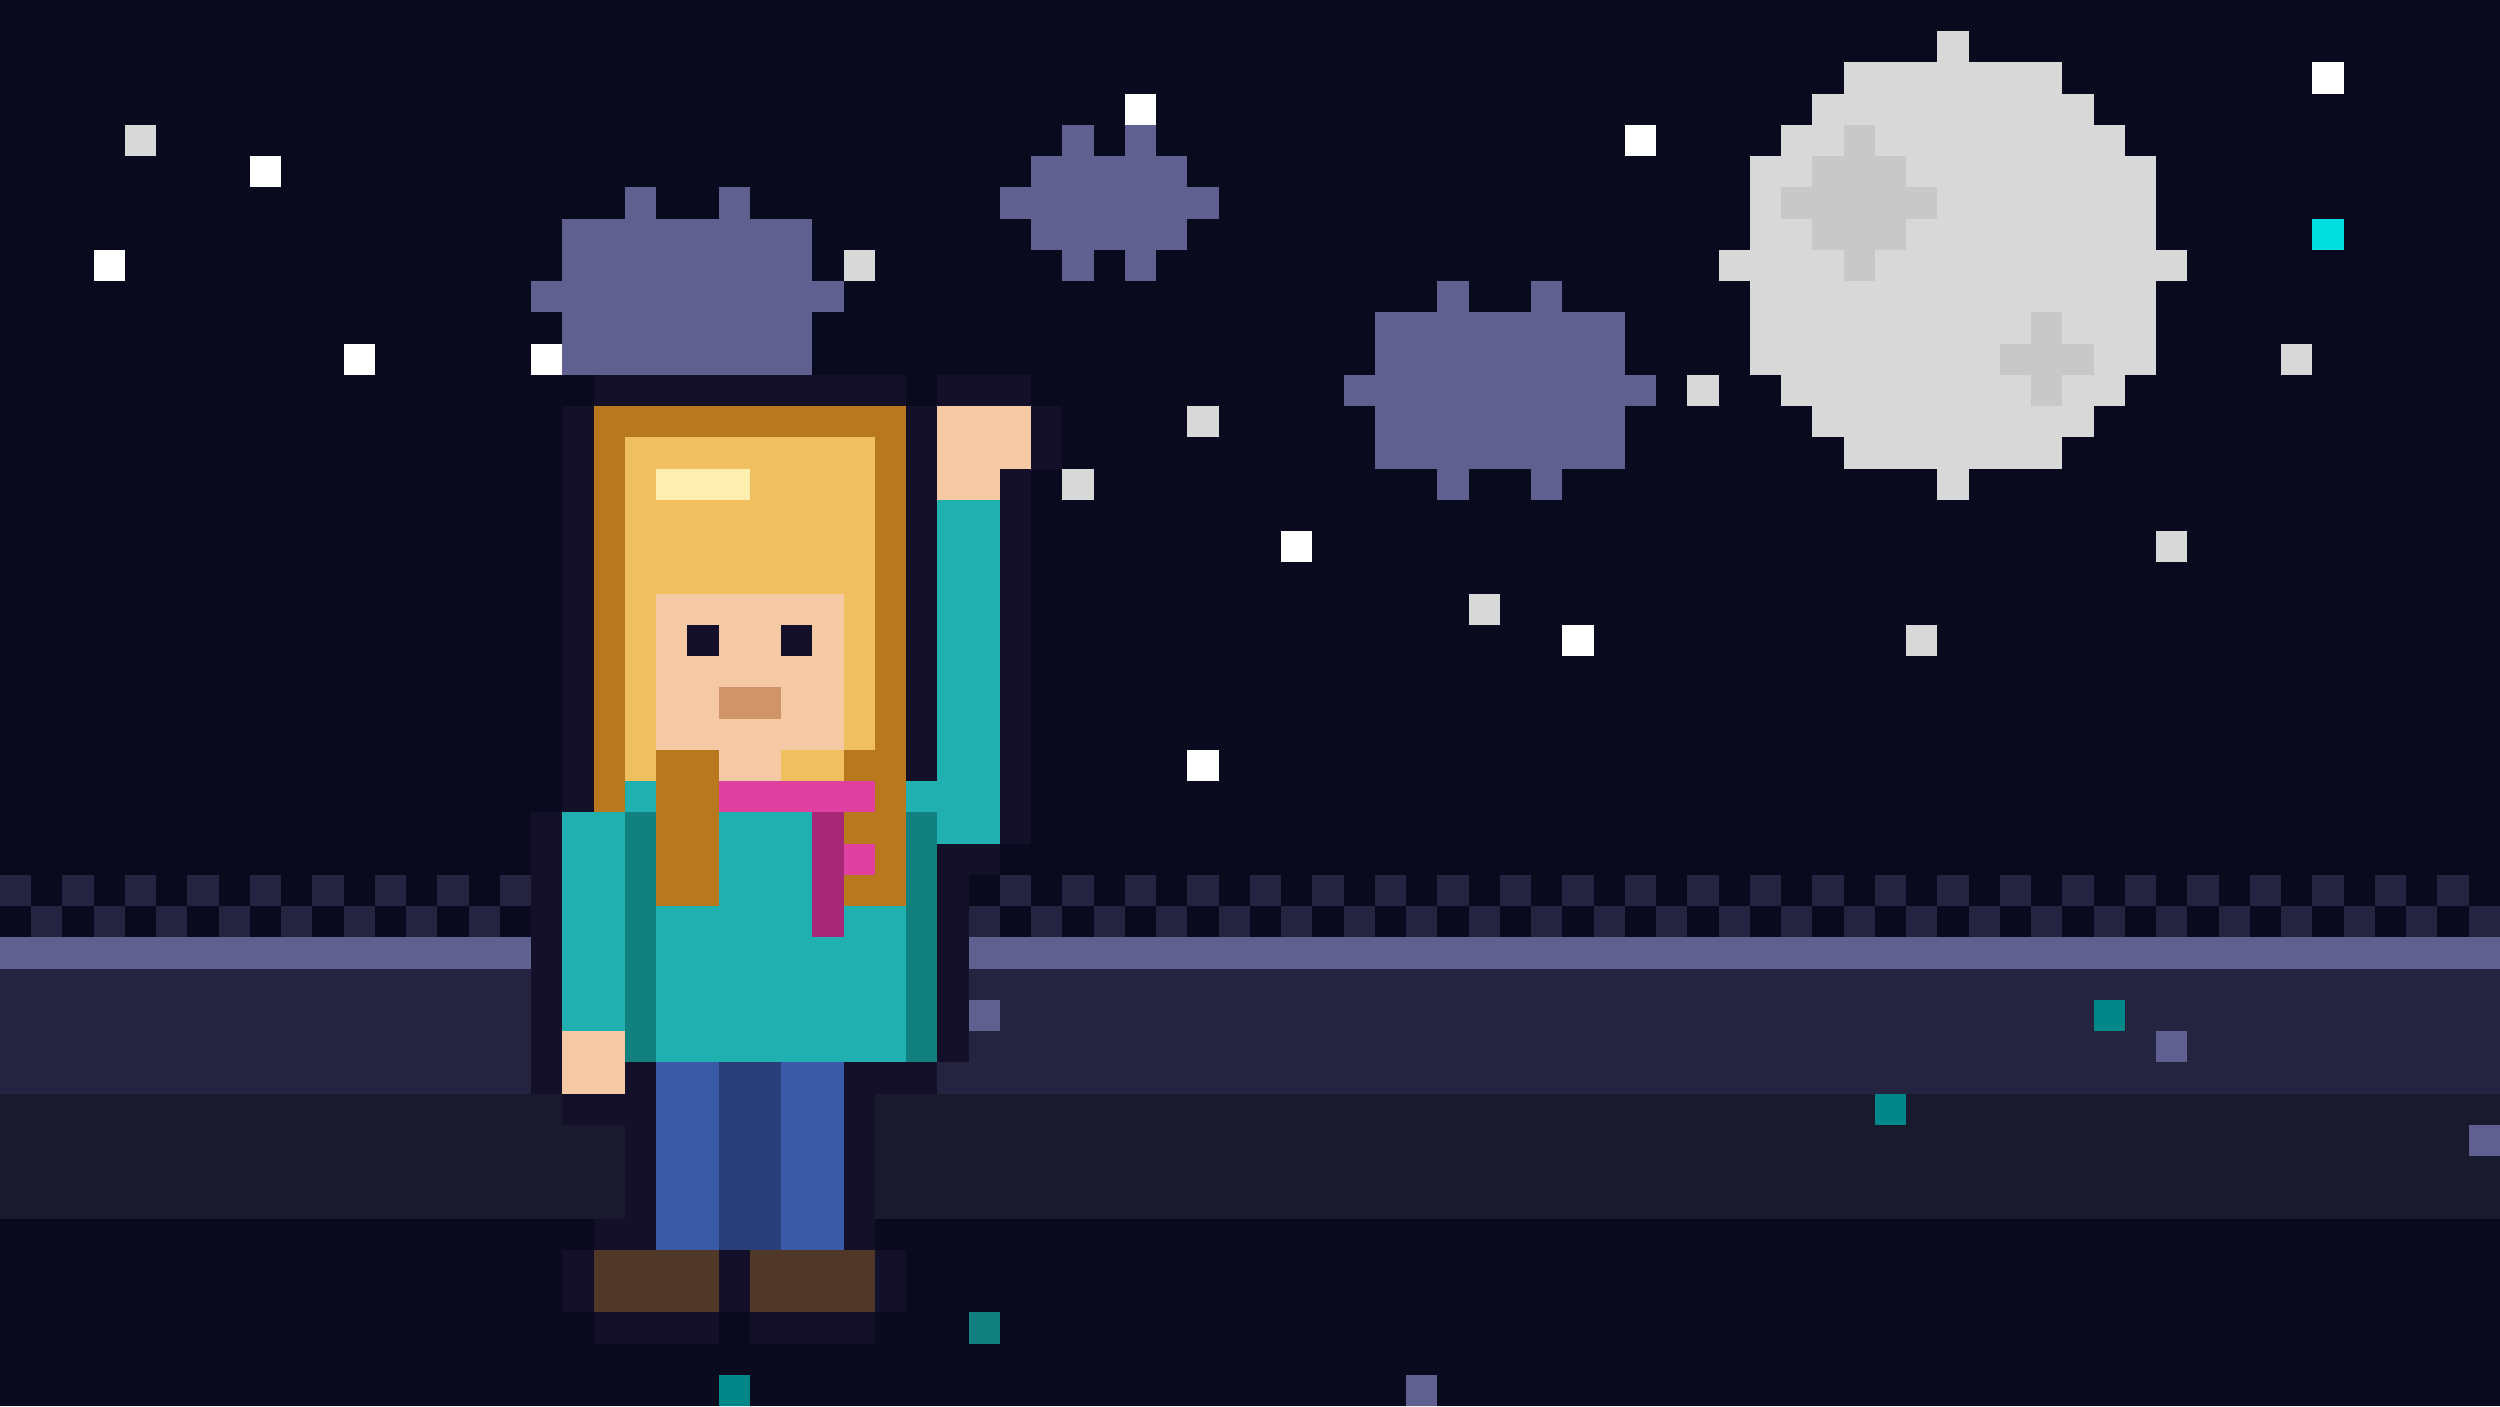
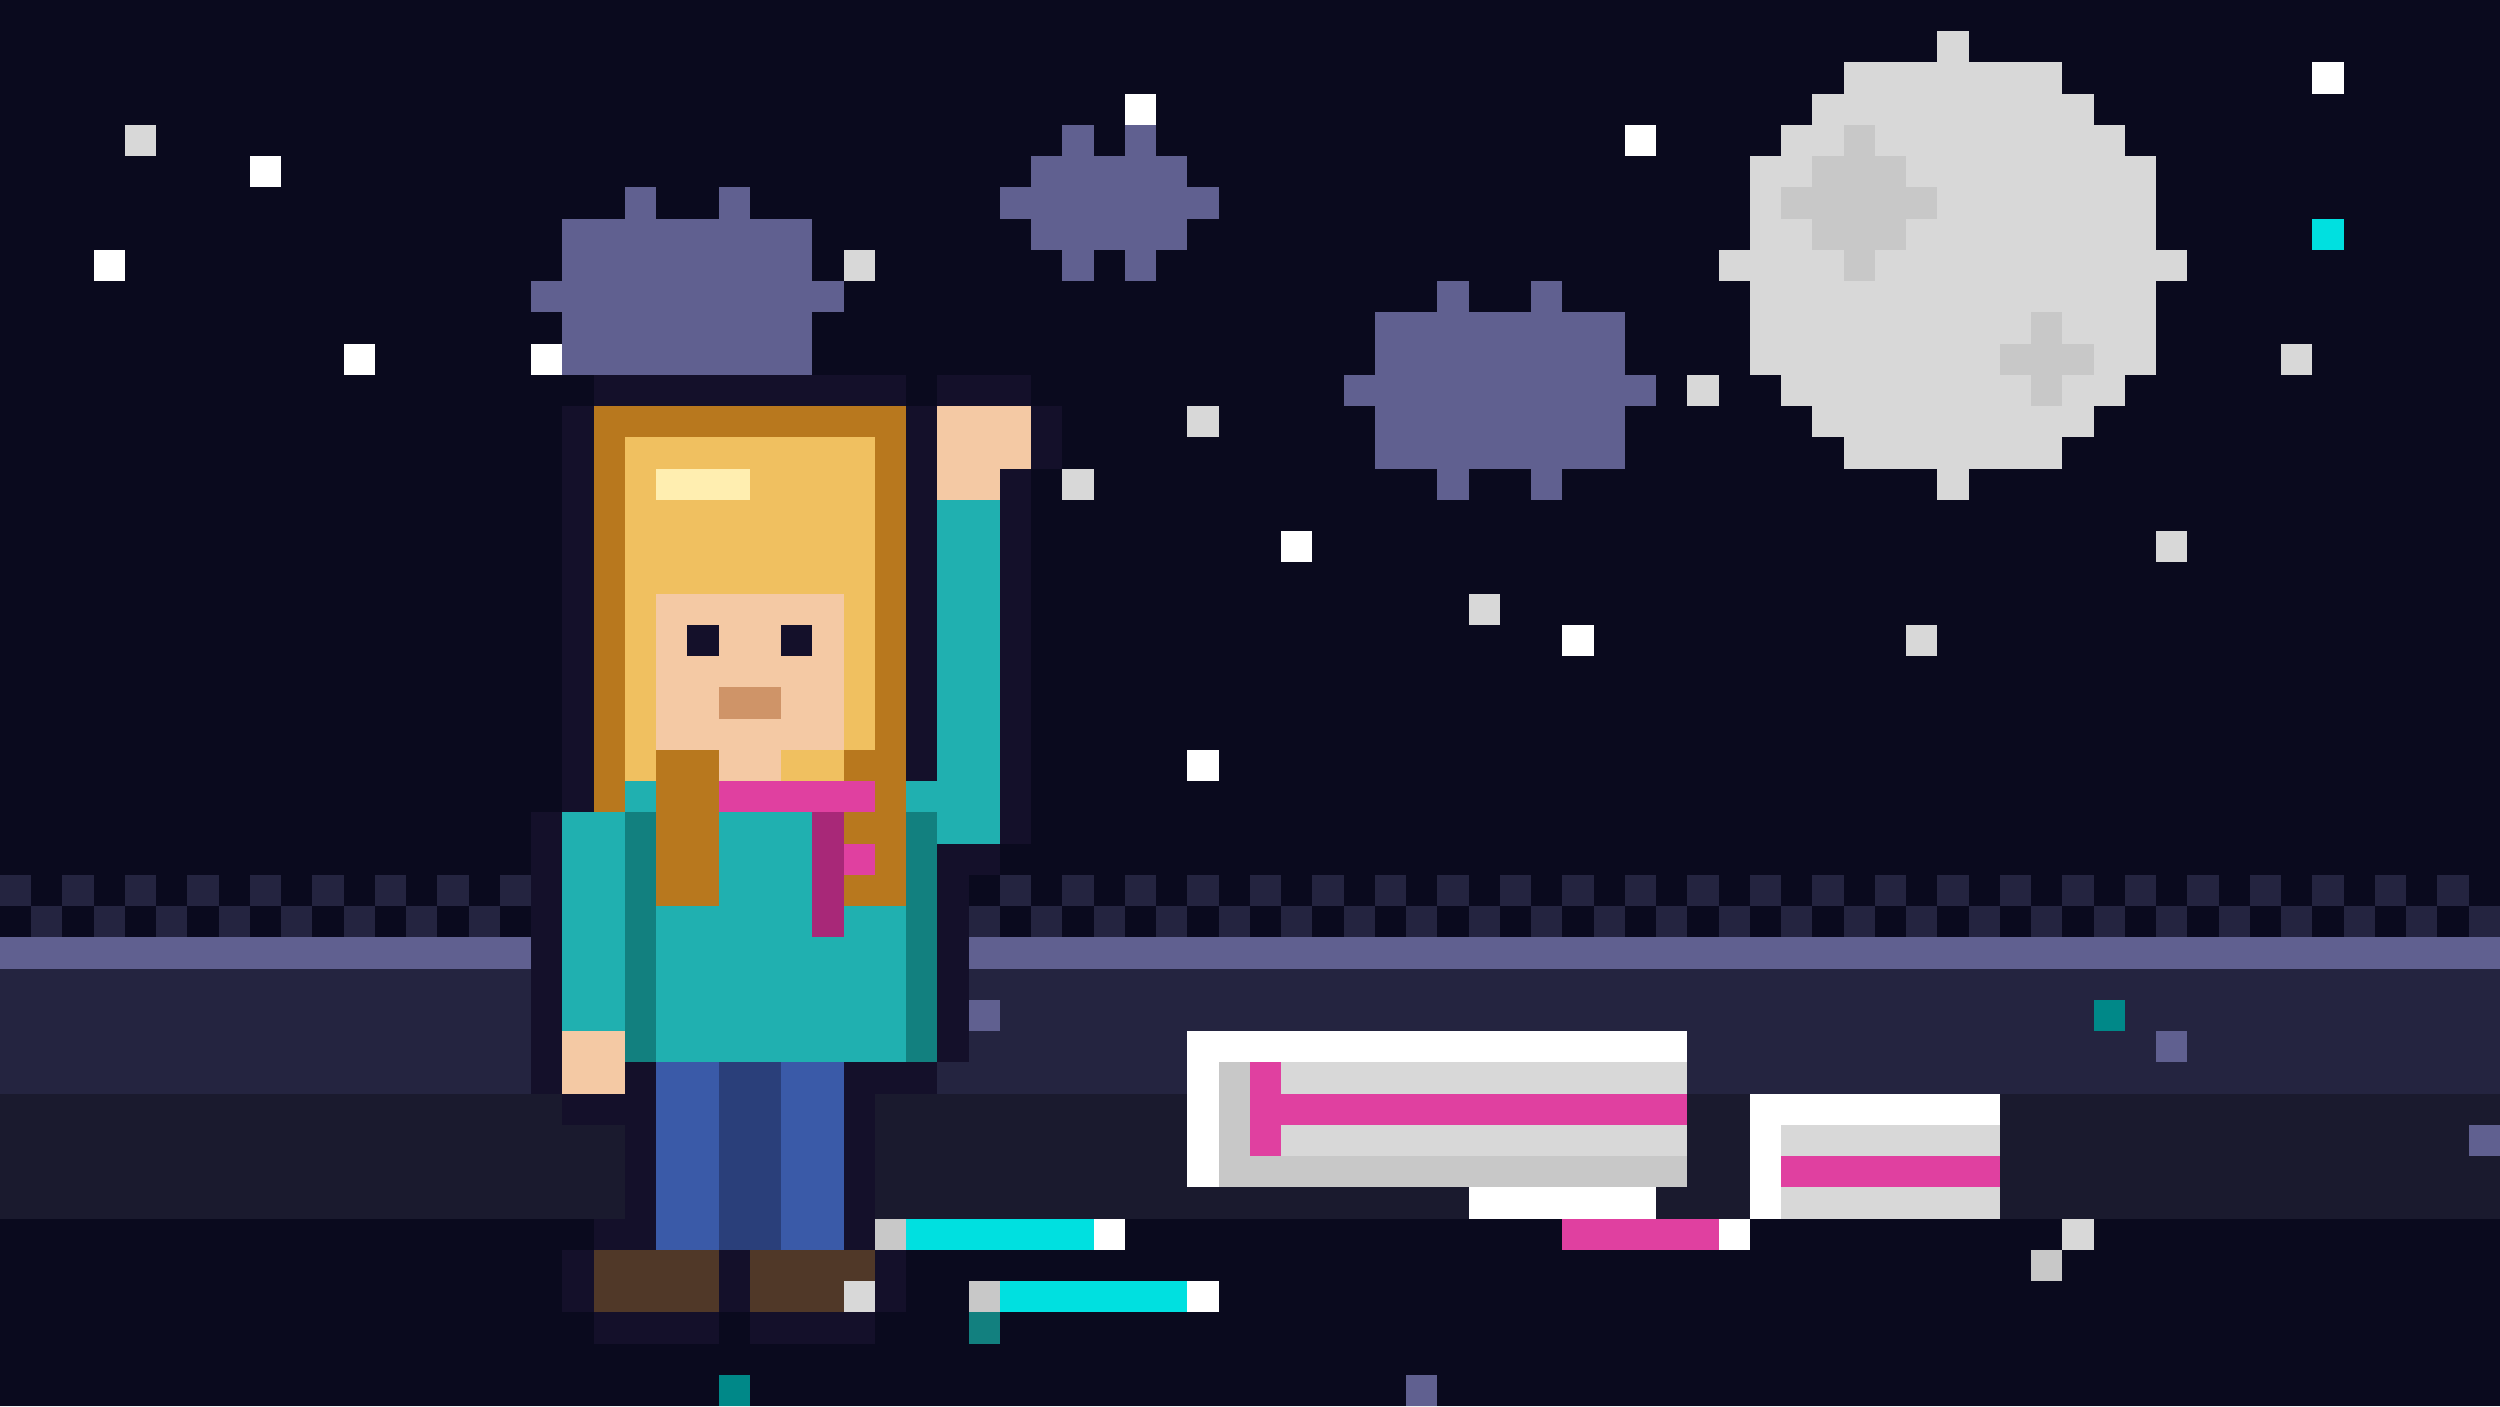
<svg xmlns="http://www.w3.org/2000/svg" viewBox="0 0 640 360" width="640" height="360" shape-rendering="crispEdges" role="img" aria-label="Pixel art: Amanda alone on the road under a cold moon">
  <rect width="640" height="360" fill="#0a0a1e" />
-   <path fill="#008888" d="M536 256h8v8h-8zM480 280h8v8h-8zM184 352h8v8h-8z" />
+   <path fill="#008888" d="M536 256h8v8h-8zM184 352h8v8h-8z" />
  <path fill="#2a3f7a" d="M184 272h16v8h-16zM184 280h16v8h-16zM184 288h16v8h-16zM184 296h16v8h-16zM184 304h16v8h-16zM184 312h16v8h-16z" />
  <path fill="#b8781e" d="M152 104h80v8h-80zM152 112h8v8h-8zM224 112h8v8h-8zM152 120h8v8h-8zM224 120h8v8h-8zM152 128h8v8h-8zM224 128h8v8h-8zM152 136h8v8h-8zM224 136h8v8h-8zM152 144h8v8h-8zM224 144h8v8h-8zM152 152h8v8h-8zM224 152h8v8h-8zM152 160h8v8h-8zM224 160h8v8h-8zM152 168h8v8h-8zM224 168h8v8h-8zM152 176h8v8h-8zM224 176h8v8h-8zM152 184h8v8h-8zM224 184h8v8h-8zM152 192h8v8h-8zM168 192h16v8h-16zM216 192h16v8h-16zM152 200h8v8h-8zM168 200h16v8h-16zM224 200h8v8h-8zM168 208h16v8h-16zM216 208h16v8h-16zM168 216h16v8h-16zM224 216h8v8h-8zM168 224h16v8h-16zM216 224h16v8h-16z" />
  <path fill="#ffeeb0" d="M168 120h24v8h-24z" />
  <path fill="#a82878" d="M208 208h8v8h-8zM208 216h8v8h-8zM208 224h8v8h-8zM208 232h8v8h-8z" />
-   <path fill="#242440" d="M0 224h8v8h-8zM16 224h8v8h-8zM32 224h8v8h-8zM48 224h8v8h-8zM64 224h8v8h-8zM80 224h8v8h-8zM96 224h8v8h-8zM112 224h8v8h-8zM128 224h8v8h-8zM256 224h8v8h-8zM272 224h8v8h-8zM288 224h8v8h-8zM304 224h8v8h-8zM320 224h8v8h-8zM336 224h8v8h-8zM352 224h8v8h-8zM368 224h8v8h-8zM384 224h8v8h-8zM400 224h8v8h-8zM416 224h8v8h-8zM432 224h8v8h-8zM448 224h8v8h-8zM464 224h8v8h-8zM480 224h8v8h-8zM496 224h8v8h-8zM512 224h8v8h-8zM528 224h8v8h-8zM544 224h8v8h-8zM560 224h8v8h-8zM576 224h8v8h-8zM592 224h8v8h-8zM608 224h8v8h-8zM624 224h8v8h-8zM8 232h8v8h-8zM24 232h8v8h-8zM40 232h8v8h-8zM56 232h8v8h-8zM72 232h8v8h-8zM88 232h8v8h-8zM104 232h8v8h-8zM120 232h8v8h-8zM248 232h8v8h-8zM264 232h8v8h-8zM280 232h8v8h-8zM296 232h8v8h-8zM312 232h8v8h-8zM328 232h8v8h-8zM344 232h8v8h-8zM360 232h8v8h-8zM376 232h8v8h-8zM392 232h8v8h-8zM408 232h8v8h-8zM424 232h8v8h-8zM440 232h8v8h-8zM456 232h8v8h-8zM472 232h8v8h-8zM488 232h8v8h-8zM504 232h8v8h-8zM520 232h8v8h-8zM536 232h8v8h-8zM552 232h8v8h-8zM568 232h8v8h-8zM584 232h8v8h-8zM600 232h8v8h-8zM616 232h8v8h-8zM632 232h8v8h-8zM0 248h136v8h-136zM248 248h392v8h-392zM0 256h136v8h-136zM256 256h280v8h-280zM544 256h96v8h-96zM0 264h136v8h-136zM248 264h304v8h-304zM560 264h80v8h-80zM0 272h136v8h-136zM240 272h400v8h-400z" />
+   <path fill="#242440" d="M0 224h8v8h-8zM16 224h8v8h-8zM32 224h8v8h-8zM48 224h8v8h-8zM64 224h8v8h-8zM80 224h8v8h-8zM96 224h8v8h-8zM112 224h8v8h-8zM128 224h8v8h-8zM256 224h8v8h-8zM272 224h8v8h-8zM288 224h8v8h-8zM304 224h8v8h-8zM320 224h8v8h-8zM336 224h8v8h-8zM352 224h8v8h-8zM368 224h8v8h-8zM384 224h8v8h-8zM400 224h8v8h-8zM416 224h8v8h-8zM432 224h8v8h-8zM448 224h8v8h-8zM464 224h8v8h-8zM480 224h8v8h-8zM496 224h8v8h-8zM512 224h8v8h-8zM528 224h8v8h-8zM544 224h8v8h-8zM560 224h8v8h-8zM576 224h8v8h-8zM592 224h8v8h-8zM608 224h8v8h-8zM624 224h8v8h-8zM8 232h8v8h-8zM24 232h8v8h-8zM40 232h8v8h-8zM56 232h8v8h-8zM72 232h8v8h-8zM88 232h8v8h-8zM104 232h8v8h-8zM120 232h8v8h-8zM248 232h8v8h-8zM264 232h8v8h-8zM280 232h8v8h-8zM296 232h8v8h-8zM312 232h8v8h-8zM328 232h8v8h-8zM344 232h8v8h-8zM360 232h8v8h-8zM376 232h8v8h-8zM392 232h8v8h-8zM408 232h8v8h-8zM424 232h8v8h-8zM440 232h8v8h-8zM456 232h8v8h-8zM472 232h8v8h-8zM488 232h8v8h-8zM504 232h8v8h-8zM520 232h8v8h-8zM536 232h8v8h-8zM552 232h8v8h-8zM568 232h8v8h-8zM584 232h8v8h-8zM600 232h8v8h-8zM616 232h8v8h-8zM632 232h8v8h-8zM0 248h136v8h-136zM248 248h392v8h-392zM0 256h136v8h-136zM256 256h280v8h-280zM544 256h96v8h-96zM0 264h136v8h-136zM248 264h56v8h-56zM432 264h120v8h-120zM560 264h80v8h-80zM0 272h136v8h-136zM240 272h64v8h-64zM432 272h208v8h-208z" />
  <path fill="#cf9468" d="M184 176h16v8h-16z" />
  <path fill="#12807f" d="M160 208h8v8h-8zM232 208h8v8h-8zM160 216h8v8h-8zM232 216h8v8h-8zM160 224h8v8h-8zM232 224h8v8h-8zM160 232h8v8h-8zM232 232h8v8h-8zM160 240h8v8h-8zM232 240h8v8h-8zM160 248h8v8h-8zM232 248h8v8h-8zM160 256h8v8h-8zM232 256h8v8h-8zM160 264h8v8h-8zM232 264h8v8h-8zM248 336h8v8h-8z" />
-   <path fill="#503828" d="M152 320h32v8h-32zM192 320h32v8h-32zM152 328h32v8h-32zM192 328h32v8h-32z" />
-   <path fill="#00e0e0" d="M592 56h8v8h-8z" />
+   <path fill="#503828" d="M152 320h32v8h-32zM192 320h32v8h-32zM152 328h32v8h-32zM192 328h24v8h-24z" />
+   <path fill="#00e0e0" d="M592 56h8v8h-8zM232 312h48v8h-48zM256 328h48v8h-48z" />
  <path fill="#3a5aa8" d="M168 272h16v8h-16zM200 272h16v8h-16zM168 280h16v8h-16zM200 280h16v8h-16zM168 288h16v8h-16zM200 288h16v8h-16zM168 296h16v8h-16zM200 296h16v8h-16zM168 304h16v8h-16zM200 304h16v8h-16zM168 312h16v8h-16zM200 312h16v8h-16z" />
  <path fill="#14102a" d="M176 160h8v8h-8zM200 160h8v8h-8z" />
  <path fill="#606090" d="M272 32h8v8h-8zM288 32h8v8h-8zM264 40h40v8h-40zM160 48h8v8h-8zM184 48h8v8h-8zM256 48h56v8h-56zM144 56h64v8h-64zM264 56h40v8h-40zM144 64h64v8h-64zM272 64h8v8h-8zM288 64h8v8h-8zM136 72h80v8h-80zM368 72h8v8h-8zM392 72h8v8h-8zM144 80h64v8h-64zM352 80h64v8h-64zM144 88h64v8h-64zM352 88h64v8h-64zM344 96h80v8h-80zM352 104h64v8h-64zM352 112h64v8h-64zM368 120h8v8h-8zM392 120h8v8h-8zM0 240h136v8h-136zM248 240h392v8h-392zM248 256h8v8h-8zM552 264h8v8h-8zM632 288h8v8h-8zM360 352h8v8h-8z" />
-   <path fill="#d8d8d8" d="M496 8h8v8h-8zM472 16h56v8h-56zM464 24h72v8h-72zM32 32h8v8h-8zM456 32h16v8h-16zM480 32h64v8h-64zM448 40h16v8h-16zM488 40h64v8h-64zM448 48h8v8h-8zM496 48h56v8h-56zM448 56h16v8h-16zM488 56h64v8h-64zM216 64h8v8h-8zM440 64h32v8h-32zM480 64h80v8h-80zM448 72h104v8h-104zM448 80h72v8h-72zM528 80h24v8h-24zM448 88h64v8h-64zM536 88h16v8h-16zM584 88h8v8h-8zM432 96h8v8h-8zM456 96h64v8h-64zM528 96h16v8h-16zM304 104h8v8h-8zM464 104h72v8h-72zM472 112h56v8h-56zM272 120h8v8h-8zM496 120h8v8h-8zM552 136h8v8h-8zM376 152h8v8h-8zM488 160h8v8h-8z" />
+   <path fill="#d8d8d8" d="M496 8h8v8h-8zM472 16h56v8h-56zM464 24h72v8h-72zM32 32h8v8h-8zM456 32h16v8h-16zM480 32h64v8h-64zM448 40h16v8h-16zM488 40h64v8h-64zM448 48h8v8h-8zM496 48h56v8h-56zM448 56h16v8h-16zM488 56h64v8h-64zM216 64h8v8h-8zM440 64h32v8h-32zM480 64h80v8h-80zM448 72h104v8h-104zM448 80h72v8h-72zM528 80h24v8h-24zM448 88h64v8h-64zM536 88h16v8h-16zM584 88h8v8h-8zM432 96h8v8h-8zM456 96h64v8h-64zM528 96h16v8h-16zM304 104h8v8h-8zM464 104h72v8h-72zM472 112h56v8h-56zM272 120h8v8h-8zM496 120h8v8h-8zM552 136h8v8h-8zM376 152h8v8h-8zM488 160h8v8h-8zM328 272h104v8h-104zM328 288h104v8h-104zM456 288h56v8h-56zM456 304h56v8h-56zM528 312h8v8h-8zM216 328h8v8h-8z" />
  <path fill="#f0c060" d="M160 112h64v8h-64zM160 120h8v8h-8zM192 120h32v8h-32zM160 128h64v8h-64zM160 136h64v8h-64zM160 144h64v8h-64zM160 152h8v8h-8zM216 152h8v8h-8zM160 160h8v8h-8zM216 160h8v8h-8zM160 168h8v8h-8zM216 168h8v8h-8zM160 176h8v8h-8zM216 176h8v8h-8zM160 184h8v8h-8zM216 184h8v8h-8zM160 192h8v8h-8zM200 192h16v8h-16z" />
-   <path fill="#c8c8c8" d="M472 32h8v8h-8zM464 40h24v8h-24zM456 48h40v8h-40zM464 56h24v8h-24zM472 64h8v8h-8zM520 80h8v8h-8zM512 88h24v8h-24zM520 96h8v8h-8z" />
-   <path fill="#e040a0" d="M184 200h40v8h-40zM216 216h8v8h-8z" />
-   <path fill="#1a1a2e" d="M0 280h144v8h-144zM224 280h256v8h-256zM488 280h152v8h-152zM0 288h160v8h-160zM224 288h408v8h-408zM0 296h160v8h-160zM224 296h416v8h-416zM0 304h160v8h-160zM224 304h416v8h-416z" />
+   <path fill="#c8c8c8" d="M472 32h8v8h-8zM464 40h24v8h-24zM456 48h40v8h-40zM464 56h24v8h-24zM472 64h8v8h-8zM520 80h8v8h-8zM512 88h24v8h-24zM520 96h8v8h-8zM312 272h8v8h-8zM312 280h8v8h-8zM312 288h8v8h-8zM312 296h120v8h-120zM224 312h8v8h-8zM520 320h8v8h-8zM248 328h8v8h-8z" />
+   <path fill="#e040a0" d="M184 200h40v8h-40zM216 216h8v8h-8zM320 272h8v8h-8zM320 280h112v8h-112zM320 288h8v8h-8zM456 296h56v8h-56zM400 312h40v8h-40z" />
+   <path fill="#1a1a2e" d="M0 280h144v8h-144zM224 280h80v8h-80zM432 280h16v8h-16zM512 280h128v8h-128zM0 288h160v8h-160zM224 288h80v8h-80zM432 288h16v8h-16zM512 288h120v8h-120zM0 296h160v8h-160zM224 296h80v8h-80zM432 296h16v8h-16zM512 296h128v8h-128zM0 304h160v8h-160zM224 304h152v8h-152zM424 304h24v8h-24zM512 304h128v8h-128z" />
  <path fill="#14102a" d="M152 96h80v8h-80zM240 96h24v8h-24zM144 104h8v8h-8zM232 104h8v8h-8zM264 104h8v8h-8zM144 112h8v8h-8zM232 112h8v8h-8zM264 112h8v8h-8zM144 120h8v8h-8zM232 120h8v8h-8zM256 120h8v8h-8zM144 128h8v8h-8zM232 128h8v8h-8zM256 128h8v8h-8zM144 136h8v8h-8zM232 136h8v8h-8zM256 136h8v8h-8zM144 144h8v8h-8zM232 144h8v8h-8zM256 144h8v8h-8zM144 152h8v8h-8zM232 152h8v8h-8zM256 152h8v8h-8zM144 160h8v8h-8zM232 160h8v8h-8zM256 160h8v8h-8zM144 168h8v8h-8zM232 168h8v8h-8zM256 168h8v8h-8zM144 176h8v8h-8zM232 176h8v8h-8zM256 176h8v8h-8zM144 184h8v8h-8zM232 184h8v8h-8zM256 184h8v8h-8zM144 192h8v8h-8zM232 192h8v8h-8zM256 192h8v8h-8zM144 200h8v8h-8zM256 200h8v8h-8zM136 208h8v8h-8zM256 208h8v8h-8zM136 216h8v8h-8zM240 216h16v8h-16zM136 224h8v8h-8zM240 224h8v8h-8zM136 232h8v8h-8zM240 232h8v8h-8zM136 240h8v8h-8zM240 240h8v8h-8zM136 248h8v8h-8zM240 248h8v8h-8zM136 256h8v8h-8zM240 256h8v8h-8zM136 264h8v8h-8zM240 264h8v8h-8zM136 272h8v8h-8zM160 272h8v8h-8zM216 272h24v8h-24zM144 280h24v8h-24zM216 280h8v8h-8zM160 288h8v8h-8zM216 288h8v8h-8zM160 296h8v8h-8zM216 296h8v8h-8zM160 304h8v8h-8zM216 304h8v8h-8zM152 312h16v8h-16zM216 312h8v8h-8zM144 320h8v8h-8zM184 320h8v8h-8zM224 320h8v8h-8zM144 328h8v8h-8zM184 328h8v8h-8zM224 328h8v8h-8zM152 336h32v8h-32zM192 336h32v8h-32z" />
  <path fill="#f4c9a4" d="M240 104h24v8h-24zM240 112h24v8h-24zM240 120h16v8h-16zM168 152h48v8h-48zM168 160h8v8h-8zM184 160h16v8h-16zM208 160h8v8h-8zM168 168h48v8h-48zM168 176h16v8h-16zM200 176h16v8h-16zM168 184h48v8h-48zM184 192h16v8h-16zM144 264h16v8h-16zM144 272h16v8h-16z" />
  <path fill="#20b0b0" d="M240 128h16v8h-16zM240 136h16v8h-16zM240 144h16v8h-16zM240 152h16v8h-16zM240 160h16v8h-16zM240 168h16v8h-16zM240 176h16v8h-16zM240 184h16v8h-16zM240 192h16v8h-16zM160 200h8v8h-8zM232 200h24v8h-24zM144 208h16v8h-16zM184 208h24v8h-24zM240 208h16v8h-16zM144 216h16v8h-16zM184 216h24v8h-24zM144 224h16v8h-16zM184 224h24v8h-24zM144 232h16v8h-16zM168 232h40v8h-40zM216 232h16v8h-16zM144 240h16v8h-16zM168 240h64v8h-64zM144 248h16v8h-16zM168 248h64v8h-64zM144 256h16v8h-16zM168 256h64v8h-64zM168 264h64v8h-64z" />
-   <path fill="#0a0a1e" d="M0 0h640v8h-640zM0 8h496v8h-496zM504 8h136v8h-136zM0 16h472v8h-472zM528 16h64v8h-64zM600 16h40v8h-40zM0 24h288v8h-288zM296 24h168v8h-168zM536 24h104v8h-104zM0 32h32v8h-32zM40 32h232v8h-232zM280 32h8v8h-8zM296 32h120v8h-120zM424 32h32v8h-32zM544 32h96v8h-96zM0 40h64v8h-64zM72 40h192v8h-192zM304 40h144v8h-144zM552 40h88v8h-88zM0 48h160v8h-160zM168 48h16v8h-16zM192 48h64v8h-64zM312 48h136v8h-136zM552 48h88v8h-88zM0 56h144v8h-144zM208 56h56v8h-56zM304 56h144v8h-144zM552 56h40v8h-40zM600 56h40v8h-40zM0 64h24v8h-24zM32 64h112v8h-112zM208 64h8v8h-8zM224 64h48v8h-48zM280 64h8v8h-8zM296 64h144v8h-144zM560 64h80v8h-80zM0 72h136v8h-136zM216 72h152v8h-152zM376 72h16v8h-16zM400 72h48v8h-48zM552 72h88v8h-88zM0 80h144v8h-144zM208 80h144v8h-144zM416 80h32v8h-32zM552 80h88v8h-88zM0 88h88v8h-88zM96 88h40v8h-40zM208 88h144v8h-144zM416 88h32v8h-32zM552 88h32v8h-32zM592 88h48v8h-48zM0 96h152v8h-152zM232 96h8v8h-8zM264 96h80v8h-80zM424 96h8v8h-8zM440 96h16v8h-16zM544 96h96v8h-96zM0 104h144v8h-144zM272 104h32v8h-32zM312 104h40v8h-40zM416 104h48v8h-48zM536 104h104v8h-104zM0 112h144v8h-144zM272 112h80v8h-80zM416 112h56v8h-56zM528 112h112v8h-112zM0 120h144v8h-144zM264 120h8v8h-8zM280 120h88v8h-88zM376 120h16v8h-16zM400 120h96v8h-96zM504 120h136v8h-136zM0 128h144v8h-144zM264 128h376v8h-376zM0 136h144v8h-144zM264 136h64v8h-64zM336 136h216v8h-216zM560 136h80v8h-80zM0 144h144v8h-144zM264 144h376v8h-376zM0 152h144v8h-144zM264 152h112v8h-112zM384 152h256v8h-256zM0 160h144v8h-144zM264 160h136v8h-136zM408 160h80v8h-80zM496 160h144v8h-144zM0 168h144v8h-144zM264 168h376v8h-376zM0 176h144v8h-144zM264 176h376v8h-376zM0 184h144v8h-144zM264 184h376v8h-376zM0 192h144v8h-144zM264 192h40v8h-40zM312 192h328v8h-328zM0 200h144v8h-144zM264 200h376v8h-376zM0 208h136v8h-136zM264 208h376v8h-376zM0 216h136v8h-136zM256 216h384v8h-384zM8 224h8v8h-8zM24 224h8v8h-8zM40 224h8v8h-8zM56 224h8v8h-8zM72 224h8v8h-8zM88 224h8v8h-8zM104 224h8v8h-8zM120 224h8v8h-8zM248 224h8v8h-8zM264 224h8v8h-8zM280 224h8v8h-8zM296 224h8v8h-8zM312 224h8v8h-8zM328 224h8v8h-8zM344 224h8v8h-8zM360 224h8v8h-8zM376 224h8v8h-8zM392 224h8v8h-8zM408 224h8v8h-8zM424 224h8v8h-8zM440 224h8v8h-8zM456 224h8v8h-8zM472 224h8v8h-8zM488 224h8v8h-8zM504 224h8v8h-8zM520 224h8v8h-8zM536 224h8v8h-8zM552 224h8v8h-8zM568 224h8v8h-8zM584 224h8v8h-8zM600 224h8v8h-8zM616 224h8v8h-8zM632 224h8v8h-8zM0 232h8v8h-8zM16 232h8v8h-8zM32 232h8v8h-8zM48 232h8v8h-8zM64 232h8v8h-8zM80 232h8v8h-8zM96 232h8v8h-8zM112 232h8v8h-8zM128 232h8v8h-8zM256 232h8v8h-8zM272 232h8v8h-8zM288 232h8v8h-8zM304 232h8v8h-8zM320 232h8v8h-8zM336 232h8v8h-8zM352 232h8v8h-8zM368 232h8v8h-8zM384 232h8v8h-8zM400 232h8v8h-8zM416 232h8v8h-8zM432 232h8v8h-8zM448 232h8v8h-8zM464 232h8v8h-8zM480 232h8v8h-8zM496 232h8v8h-8zM512 232h8v8h-8zM528 232h8v8h-8zM544 232h8v8h-8zM560 232h8v8h-8zM576 232h8v8h-8zM592 232h8v8h-8zM608 232h8v8h-8zM624 232h8v8h-8zM0 312h152v8h-152zM224 312h416v8h-416zM0 320h144v8h-144zM232 320h408v8h-408zM0 328h144v8h-144zM232 328h408v8h-408zM0 336h152v8h-152zM184 336h8v8h-8zM224 336h24v8h-24zM256 336h384v8h-384zM0 344h640v8h-640zM0 352h184v8h-184zM192 352h168v8h-168zM368 352h272v8h-272z" />
-   <path fill="#ffffff" d="M592 16h8v8h-8zM288 24h8v8h-8zM416 32h8v8h-8zM64 40h8v8h-8zM24 64h8v8h-8zM88 88h8v8h-8zM136 88h8v8h-8zM328 136h8v8h-8zM400 160h8v8h-8zM304 192h8v8h-8z" />
+   <path fill="#0a0a1e" d="M0 0h640v8h-640zM0 8h496v8h-496zM504 8h136v8h-136zM0 16h472v8h-472zM528 16h64v8h-64zM600 16h40v8h-40zM0 24h288v8h-288zM296 24h168v8h-168zM536 24h104v8h-104zM0 32h32v8h-32zM40 32h232v8h-232zM280 32h8v8h-8zM296 32h120v8h-120zM424 32h32v8h-32zM544 32h96v8h-96zM0 40h64v8h-64zM72 40h192v8h-192zM304 40h144v8h-144zM552 40h88v8h-88zM0 48h160v8h-160zM168 48h16v8h-16zM192 48h64v8h-64zM312 48h136v8h-136zM552 48h88v8h-88zM0 56h144v8h-144zM208 56h56v8h-56zM304 56h144v8h-144zM552 56h40v8h-40zM600 56h40v8h-40zM0 64h24v8h-24zM32 64h112v8h-112zM208 64h8v8h-8zM224 64h48v8h-48zM280 64h8v8h-8zM296 64h144v8h-144zM560 64h80v8h-80zM0 72h136v8h-136zM216 72h152v8h-152zM376 72h16v8h-16zM400 72h48v8h-48zM552 72h88v8h-88zM0 80h144v8h-144zM208 80h144v8h-144zM416 80h32v8h-32zM552 80h88v8h-88zM0 88h88v8h-88zM96 88h40v8h-40zM208 88h144v8h-144zM416 88h32v8h-32zM552 88h32v8h-32zM592 88h48v8h-48zM0 96h152v8h-152zM232 96h8v8h-8zM264 96h80v8h-80zM424 96h8v8h-8zM440 96h16v8h-16zM544 96h96v8h-96zM0 104h144v8h-144zM272 104h32v8h-32zM312 104h40v8h-40zM416 104h48v8h-48zM536 104h104v8h-104zM0 112h144v8h-144zM272 112h80v8h-80zM416 112h56v8h-56zM528 112h112v8h-112zM0 120h144v8h-144zM264 120h8v8h-8zM280 120h88v8h-88zM376 120h16v8h-16zM400 120h96v8h-96zM504 120h136v8h-136zM0 128h144v8h-144zM264 128h376v8h-376zM0 136h144v8h-144zM264 136h64v8h-64zM336 136h216v8h-216zM560 136h80v8h-80zM0 144h144v8h-144zM264 144h376v8h-376zM0 152h144v8h-144zM264 152h112v8h-112zM384 152h256v8h-256zM0 160h144v8h-144zM264 160h136v8h-136zM408 160h80v8h-80zM496 160h144v8h-144zM0 168h144v8h-144zM264 168h376v8h-376zM0 176h144v8h-144zM264 176h376v8h-376zM0 184h144v8h-144zM264 184h376v8h-376zM0 192h144v8h-144zM264 192h40v8h-40zM312 192h328v8h-328zM0 200h144v8h-144zM264 200h376v8h-376zM0 208h136v8h-136zM264 208h376v8h-376zM0 216h136v8h-136zM256 216h384v8h-384zM8 224h8v8h-8zM24 224h8v8h-8zM40 224h8v8h-8zM56 224h8v8h-8zM72 224h8v8h-8zM88 224h8v8h-8zM104 224h8v8h-8zM120 224h8v8h-8zM248 224h8v8h-8zM264 224h8v8h-8zM280 224h8v8h-8zM296 224h8v8h-8zM312 224h8v8h-8zM328 224h8v8h-8zM344 224h8v8h-8zM360 224h8v8h-8zM376 224h8v8h-8zM392 224h8v8h-8zM408 224h8v8h-8zM424 224h8v8h-8zM440 224h8v8h-8zM456 224h8v8h-8zM472 224h8v8h-8zM488 224h8v8h-8zM504 224h8v8h-8zM520 224h8v8h-8zM536 224h8v8h-8zM552 224h8v8h-8zM568 224h8v8h-8zM584 224h8v8h-8zM600 224h8v8h-8zM616 224h8v8h-8zM632 224h8v8h-8zM0 232h8v8h-8zM16 232h8v8h-8zM32 232h8v8h-8zM48 232h8v8h-8zM64 232h8v8h-8zM80 232h8v8h-8zM96 232h8v8h-8zM112 232h8v8h-8zM128 232h8v8h-8zM256 232h8v8h-8zM272 232h8v8h-8zM288 232h8v8h-8zM304 232h8v8h-8zM320 232h8v8h-8zM336 232h8v8h-8zM352 232h8v8h-8zM368 232h8v8h-8zM384 232h8v8h-8zM400 232h8v8h-8zM416 232h8v8h-8zM432 232h8v8h-8zM448 232h8v8h-8zM464 232h8v8h-8zM480 232h8v8h-8zM496 232h8v8h-8zM512 232h8v8h-8zM528 232h8v8h-8zM544 232h8v8h-8zM560 232h8v8h-8zM576 232h8v8h-8zM592 232h8v8h-8zM608 232h8v8h-8zM624 232h8v8h-8zM0 312h152v8h-152zM288 312h112v8h-112zM448 312h80v8h-80zM536 312h104v8h-104zM0 320h144v8h-144zM232 320h288v8h-288zM528 320h112v8h-112zM0 328h144v8h-144zM232 328h16v8h-16zM312 328h328v8h-328zM0 336h152v8h-152zM184 336h8v8h-8zM224 336h24v8h-24zM256 336h384v8h-384zM0 344h640v8h-640zM0 352h184v8h-184zM192 352h168v8h-168zM368 352h272v8h-272z" />
+   <path fill="#ffffff" d="M592 16h8v8h-8zM288 24h8v8h-8zM416 32h8v8h-8zM64 40h8v8h-8zM24 64h8v8h-8zM88 88h8v8h-8zM136 88h8v8h-8zM328 136h8v8h-8zM400 160h8v8h-8zM304 192h8v8h-8zM304 264h128v8h-128zM304 272h8v8h-8zM304 280h8v8h-8zM448 280h64v8h-64zM304 288h8v8h-8zM448 288h8v8h-8zM304 296h8v8h-8zM448 296h8v8h-8zM376 304h48v8h-48zM448 304h8v8h-8zM280 312h8v8h-8zM440 312h8v8h-8zM304 328h8v8h-8z" />
</svg>
